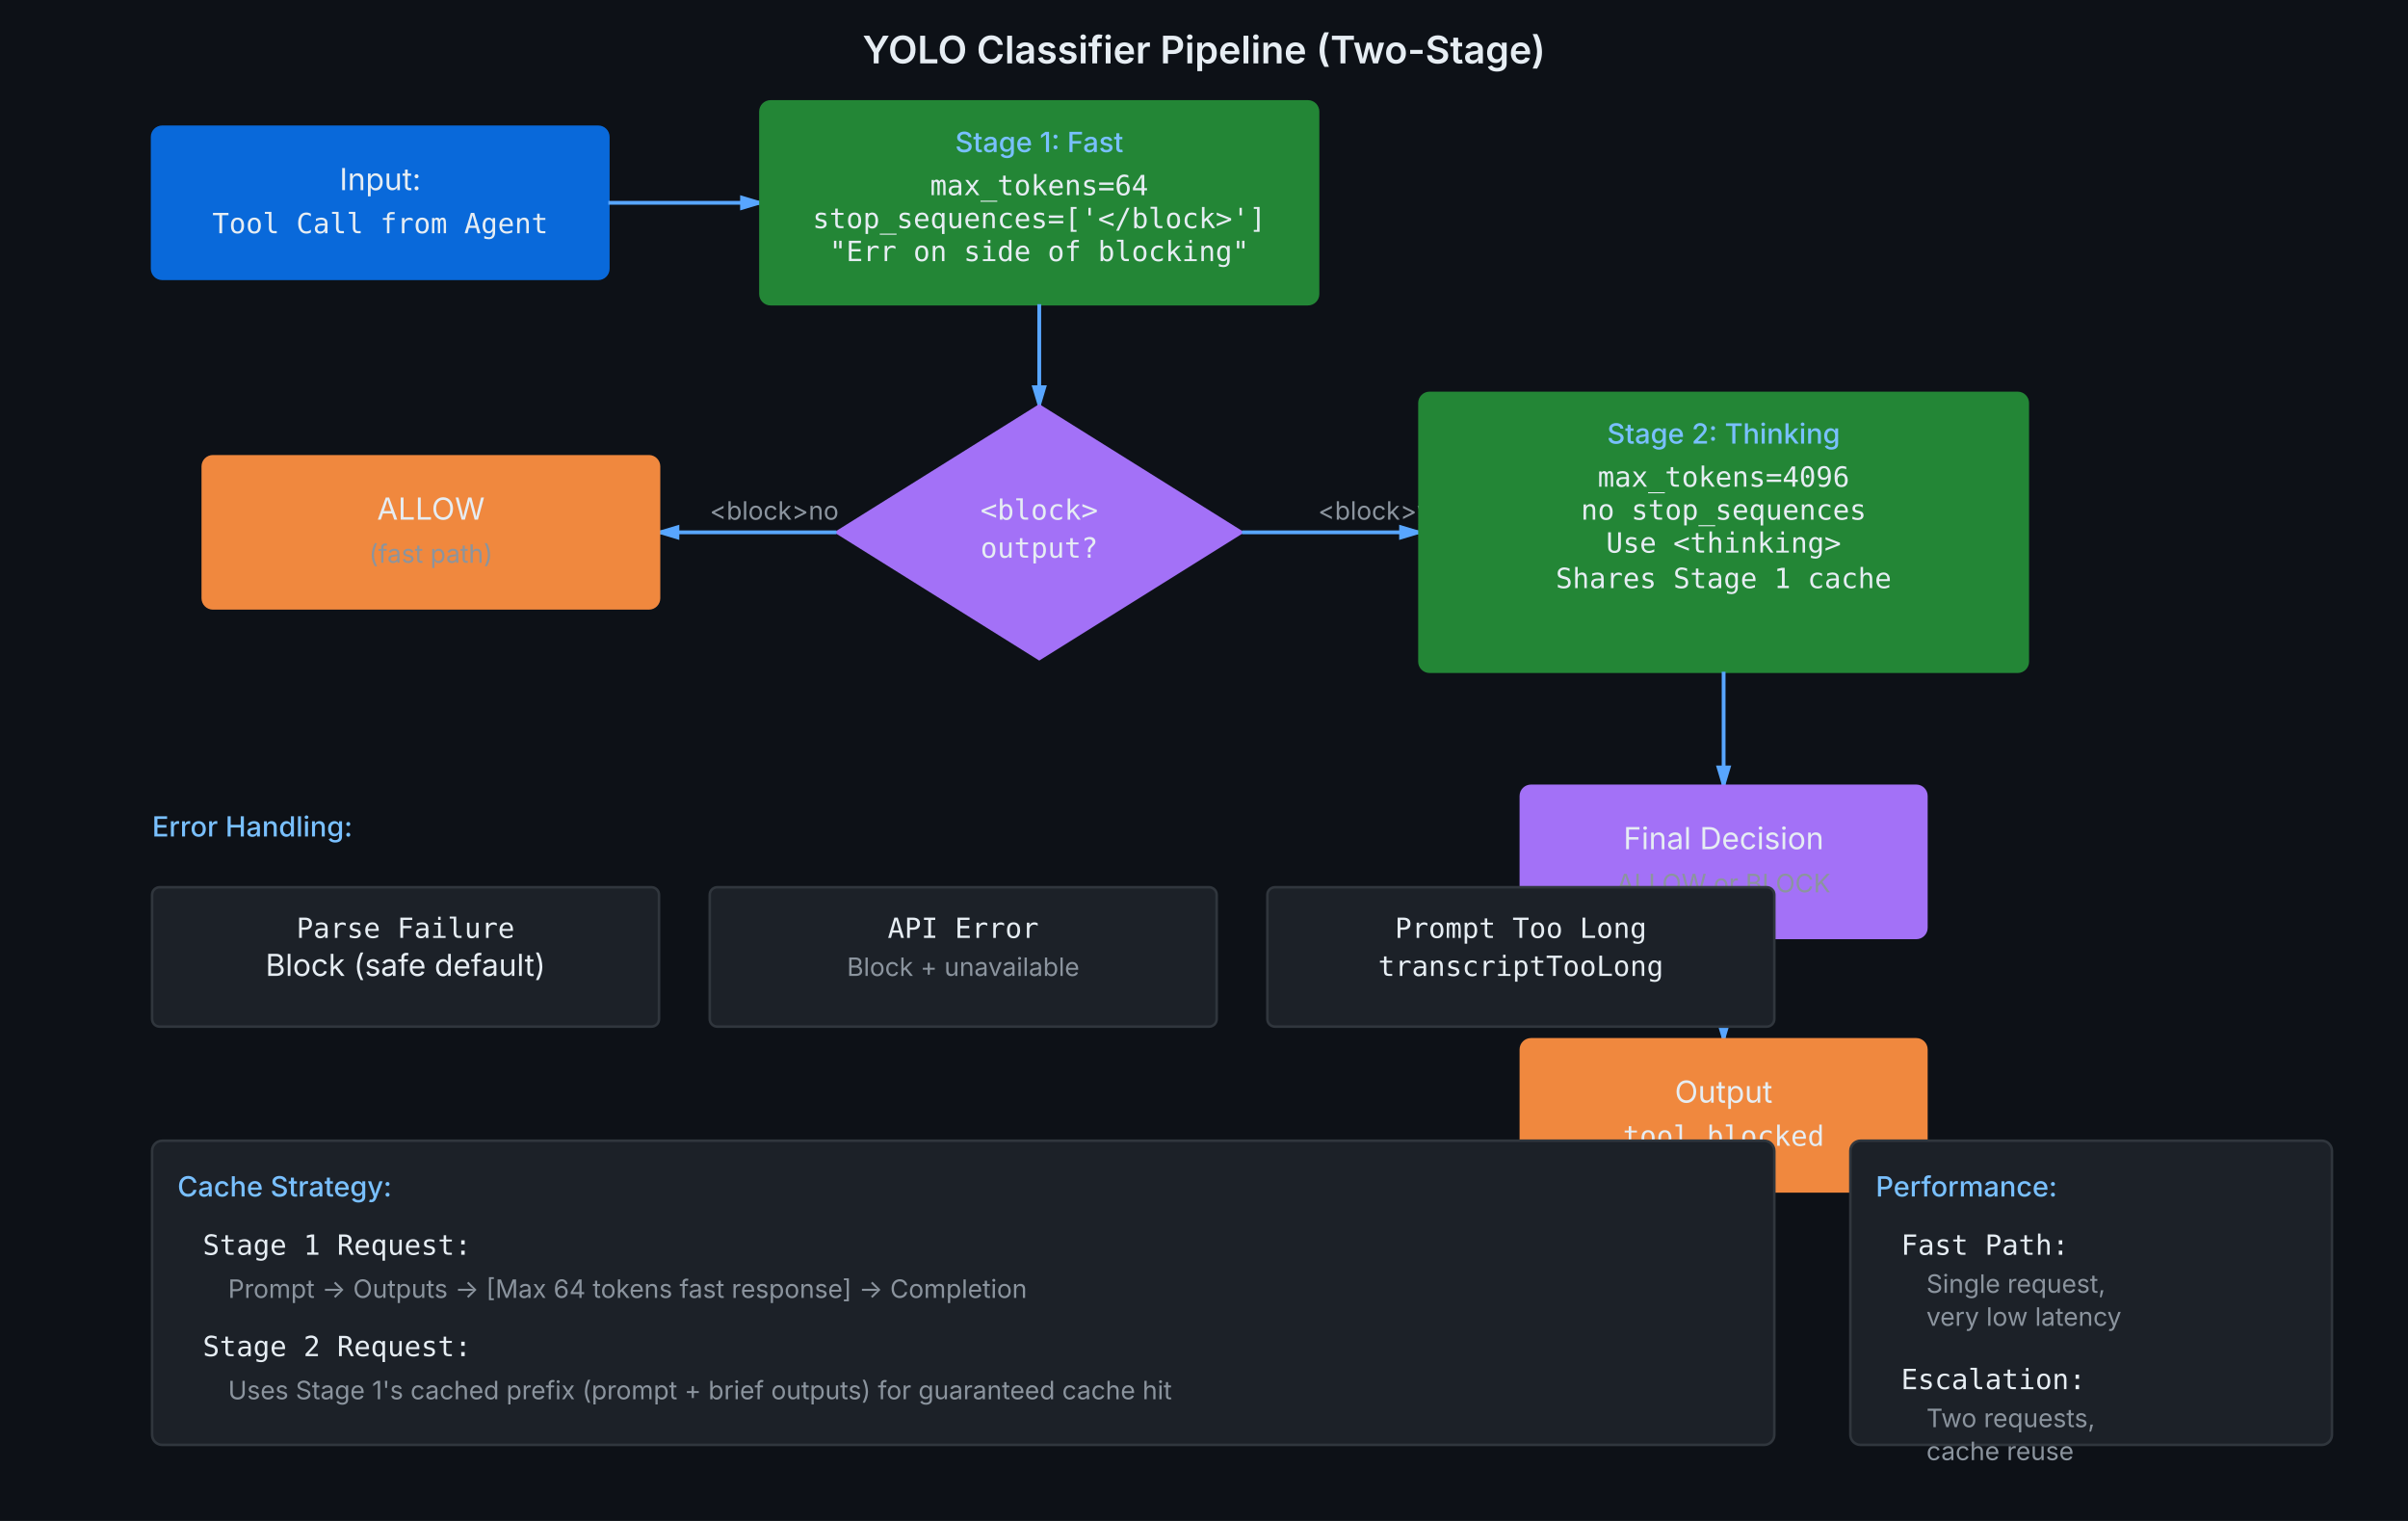
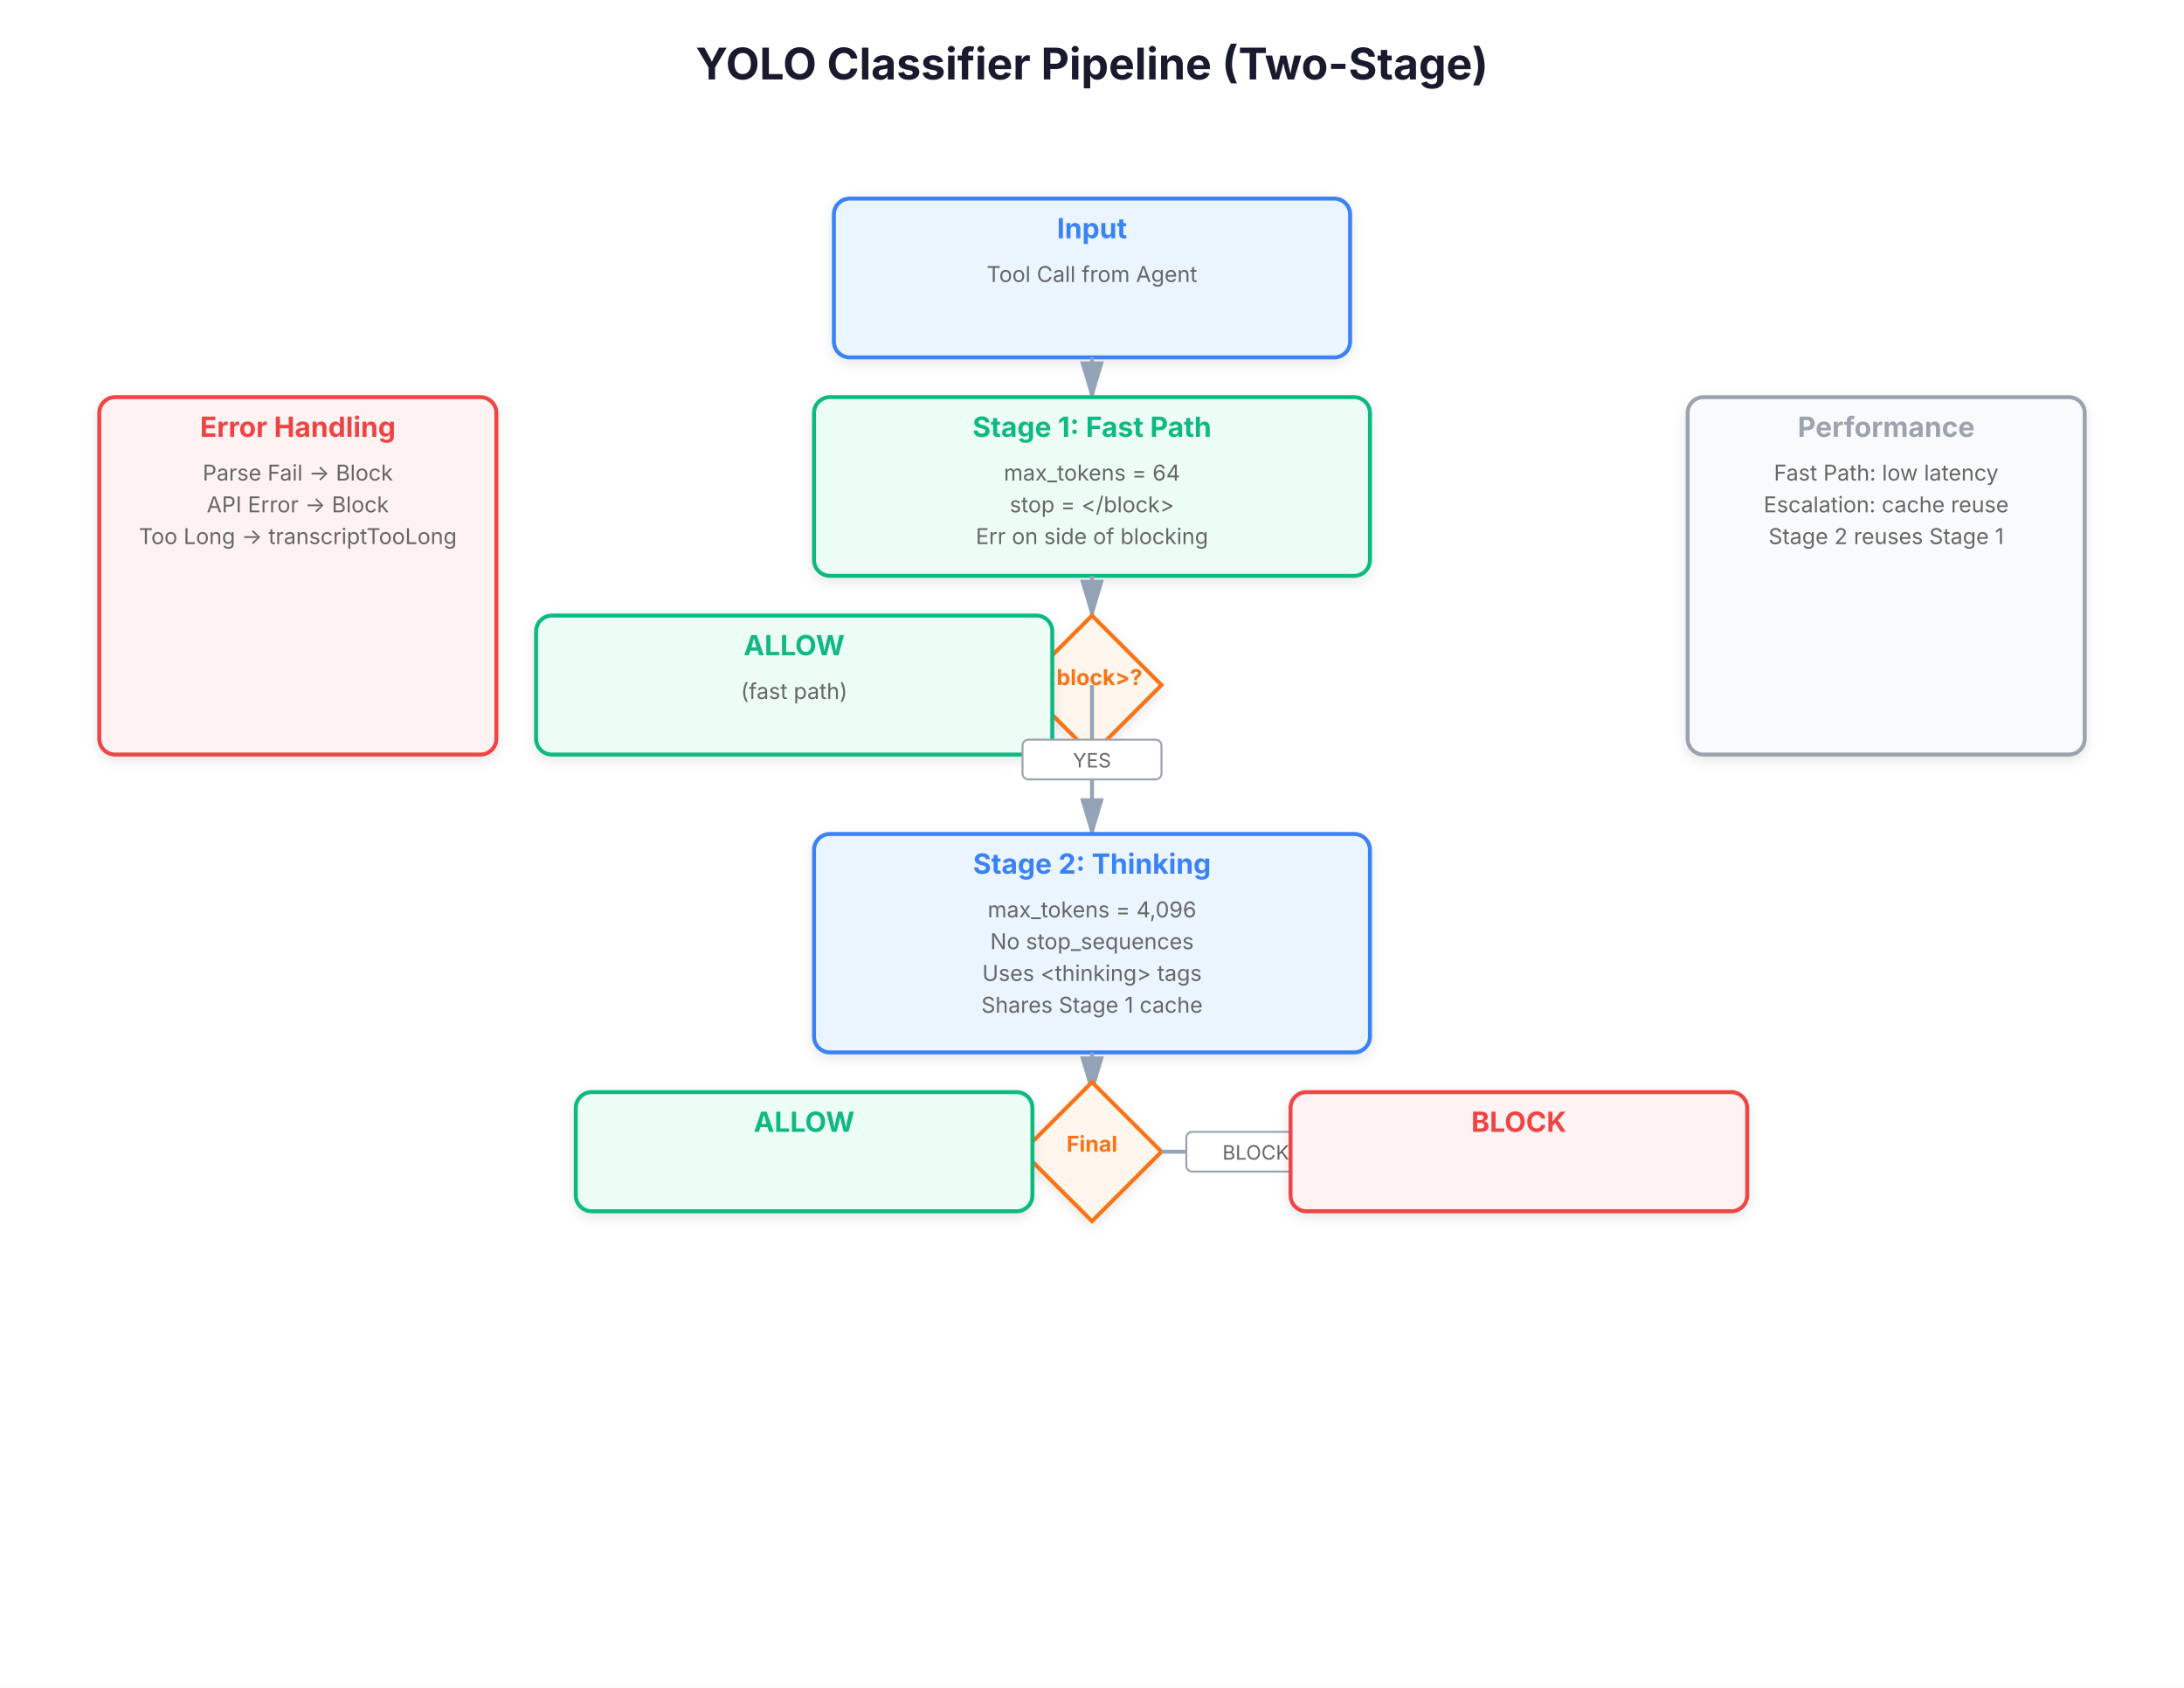
- <svg xmlns="http://www.w3.org/2000/svg" viewBox="0 0 950 600" width="950" height="600">
+ <svg xmlns="http://www.w3.org/2000/svg" viewBox="0 0 1100 850" width="1100" height="850">
  <defs>
-     
-   </defs>
-   <rect class="bg" style="fill: #0d1117;" width="950" height="600" />
-   <text x="475" y="25" class="text-title" style="fill: #e6edf3; font-family: -apple-system, BlinkMacSystemFont, 'Segoe UI', sans-serif; font-size: 15px; font-weight: 600;" text-anchor="middle">YOLO Classifier Pipeline (Two-Stage)</text>
-   <rect x="60" y="50" width="180" height="60" class="box-input" style="fill: #0969da; stroke: #0969da; stroke-width: 1;" rx="4" />
-   <text x="150" y="75" class="text-primary" style="fill: #e6edf3; font-family: -apple-system, BlinkMacSystemFont, 'Segoe UI', sans-serif; font-size: 12px;" text-anchor="middle">Input:</text>
-   <text x="150" y="92" class="text-code" style="fill: #e6edf3; font-family: 'Monaco', 'Menlo', 'Ubuntu Mono', monospace; font-size: 11px;" text-anchor="middle">Tool Call from Agent</text>
-   <path d="M 240 80 L 300 80" class="arrow" style="stroke: #58a6ff; stroke-width: 1.5; fill: none;" marker-end="url(#arrowhead)" />
-   <rect x="300" y="40" width="220" height="80" class="box-stage" style="fill: #238636; stroke: #238636; stroke-width: 1;" rx="4" />
-   <text x="410" y="60" class="text-label" style="fill: #79c0ff; font-family: -apple-system, BlinkMacSystemFont, 'Segoe UI', sans-serif; font-size: 11px; font-weight: 500;" text-anchor="middle" font-size="12">Stage 1: Fast</text>
-   <text x="410" y="77" class="text-code" style="fill: #e6edf3; font-family: 'Monaco', 'Menlo', 'Ubuntu Mono', monospace; font-size: 11px;" text-anchor="middle" font-size="10">max_tokens=64</text>
-   <text x="410" y="90" class="text-code" style="fill: #e6edf3; font-family: 'Monaco', 'Menlo', 'Ubuntu Mono', monospace; font-size: 11px;" text-anchor="middle" font-size="10">stop_sequences=['&lt;/block&gt;']</text>
-   <text x="410" y="103" class="text-code" style="fill: #e6edf3; font-family: 'Monaco', 'Menlo', 'Ubuntu Mono', monospace; font-size: 11px;" text-anchor="middle" font-size="9">"Err on side of blocking"</text>
-   <path d="M 410 120 L 410 160" class="arrow" style="stroke: #58a6ff; stroke-width: 1.5; fill: none;" marker-end="url(#arrowhead)" />
-   <polygon points="410,160 490,210 410,260 330,210" class="diamond" style="fill: #a371f7; stroke: #a371f7; stroke-width: 1;" />
-   <text x="410" y="205" class="text-code" style="fill: #e6edf3; font-family: 'Monaco', 'Menlo', 'Ubuntu Mono', monospace; font-size: 11px;" text-anchor="middle">&lt;block&gt;</text>
-   <text x="410" y="220" class="text-code" style="fill: #e6edf3; font-family: 'Monaco', 'Menlo', 'Ubuntu Mono', monospace; font-size: 11px;" text-anchor="middle">output?</text>
-   <path d="M 330 210 L 260 210" class="arrow" style="stroke: #58a6ff; stroke-width: 1.5; fill: none;" marker-end="url(#arrowhead)" />
-   <text x="280" y="205" class="text-small" style="fill: #8b949e; font-family: -apple-system, BlinkMacSystemFont, 'Segoe UI', sans-serif; font-size: 10px;">&lt;block&gt;no</text>
-   <rect x="80" y="180" width="180" height="60" class="box-output" style="fill: #f0883e; stroke: #f0883e; stroke-width: 1;" rx="4" />
-   <text x="170" y="205" class="text-primary" style="fill: #e6edf3; font-family: -apple-system, BlinkMacSystemFont, 'Segoe UI', sans-serif; font-size: 12px;" text-anchor="middle">ALLOW</text>
-   <text x="170" y="222" class="text-small" style="fill: #8b949e; font-family: -apple-system, BlinkMacSystemFont, 'Segoe UI', sans-serif; font-size: 10px;" text-anchor="middle">(fast path)</text>
-   <path d="M 490 210 L 560 210" class="arrow" style="stroke: #58a6ff; stroke-width: 1.5; fill: none;" marker-end="url(#arrowhead)" />
-   <text x="520" y="205" class="text-small" style="fill: #8b949e; font-family: -apple-system, BlinkMacSystemFont, 'Segoe UI', sans-serif; font-size: 10px;">&lt;block&gt;yes</text>
-   <rect x="560" y="155" width="240" height="110" class="box-stage" style="fill: #238636; stroke: #238636; stroke-width: 1;" rx="4" />
-   <text x="680" y="175" class="text-label" style="fill: #79c0ff; font-family: -apple-system, BlinkMacSystemFont, 'Segoe UI', sans-serif; font-size: 11px; font-weight: 500;" text-anchor="middle" font-size="12">Stage 2: Thinking</text>
-   <text x="680" y="192" class="text-code" style="fill: #e6edf3; font-family: 'Monaco', 'Menlo', 'Ubuntu Mono', monospace; font-size: 11px;" text-anchor="middle" font-size="10">max_tokens=4096</text>
-   <text x="680" y="205" class="text-code" style="fill: #e6edf3; font-family: 'Monaco', 'Menlo', 'Ubuntu Mono', monospace; font-size: 11px;" text-anchor="middle" font-size="10">no stop_sequences</text>
-   <text x="680" y="218" class="text-code" style="fill: #e6edf3; font-family: 'Monaco', 'Menlo', 'Ubuntu Mono', monospace; font-size: 11px;" text-anchor="middle" font-size="10">Use &lt;thinking&gt;</text>
-   <text x="680" y="232" class="text-code" style="fill: #e6edf3; font-family: 'Monaco', 'Menlo', 'Ubuntu Mono', monospace; font-size: 11px;" text-anchor="middle" font-size="9">Shares Stage 1 cache</text>
-   <path d="M 680 265 L 680 310" class="arrow" style="stroke: #58a6ff; stroke-width: 1.5; fill: none;" marker-end="url(#arrowhead)" />
-   <rect x="600" y="310" width="160" height="60" class="diamond" style="fill: #a371f7; stroke: #a371f7; stroke-width: 1;" rx="4" />
-   <text x="680" y="335" class="text-primary" style="fill: #e6edf3; font-family: -apple-system, BlinkMacSystemFont, 'Segoe UI', sans-serif; font-size: 12px;" text-anchor="middle">Final Decision</text>
-   <text x="680" y="352" class="text-small" style="fill: #8b949e; font-family: -apple-system, BlinkMacSystemFont, 'Segoe UI', sans-serif; font-size: 10px;" text-anchor="middle">ALLOW or BLOCK</text>
-   <path d="M 680 370 L 680 410" class="arrow" style="stroke: #58a6ff; stroke-width: 1.5; fill: none;" marker-end="url(#arrowhead)" />
-   <rect x="600" y="410" width="160" height="60" class="box-output" style="fill: #f0883e; stroke: #f0883e; stroke-width: 1;" rx="4" />
-   <text x="680" y="435" class="text-primary" style="fill: #e6edf3; font-family: -apple-system, BlinkMacSystemFont, 'Segoe UI', sans-serif; font-size: 12px;" text-anchor="middle">Output</text>
-   <text x="680" y="452" class="text-code" style="fill: #e6edf3; font-family: 'Monaco', 'Menlo', 'Ubuntu Mono', monospace; font-size: 11px;" text-anchor="middle">tool_blocked</text>
-   <text x="60" y="330" class="text-label" style="fill: #79c0ff; font-family: -apple-system, BlinkMacSystemFont, 'Segoe UI', sans-serif; font-size: 11px; font-weight: 500;" font-size="12">Error Handling:</text>
-   <rect x="60" y="350" width="200" height="55" class="box" style="fill: #1c2128; stroke: #30363d; stroke-width: 1;" rx="3" />
-   <text x="160" y="370" class="text-code" style="fill: #e6edf3; font-family: 'Monaco', 'Menlo', 'Ubuntu Mono', monospace; font-size: 11px;" text-anchor="middle">Parse Failure</text>
-   <text x="160" y="385" class="text-primary" style="fill: #e6edf3; font-family: -apple-system, BlinkMacSystemFont, 'Segoe UI', sans-serif; font-size: 12px;" text-anchor="middle">Block (safe default)</text>
-   <rect x="280" y="350" width="200" height="55" class="box" style="fill: #1c2128; stroke: #30363d; stroke-width: 1;" rx="3" />
-   <text x="380" y="370" class="text-code" style="fill: #e6edf3; font-family: 'Monaco', 'Menlo', 'Ubuntu Mono', monospace; font-size: 11px;" text-anchor="middle">API Error</text>
-   <text x="380" y="385" class="text-small" style="fill: #8b949e; font-family: -apple-system, BlinkMacSystemFont, 'Segoe UI', sans-serif; font-size: 10px;" text-anchor="middle">Block + unavailable</text>
-   <rect x="500" y="350" width="200" height="55" class="box" style="fill: #1c2128; stroke: #30363d; stroke-width: 1;" rx="3" />
-   <text x="600" y="370" class="text-code" style="fill: #e6edf3; font-family: 'Monaco', 'Menlo', 'Ubuntu Mono', monospace; font-size: 11px;" text-anchor="middle">Prompt Too Long</text>
-   <text x="600" y="385" class="text-code" style="fill: #e6edf3; font-family: 'Monaco', 'Menlo', 'Ubuntu Mono', monospace; font-size: 11px;" text-anchor="middle">transcriptTooLong</text>
-   <rect x="60" y="450" width="640" height="120" class="box" style="fill: #1c2128; stroke: #30363d; stroke-width: 1;" rx="4" stroke="#238636" stroke-width="2" />
-   <text x="70" y="472" class="text-label" style="fill: #79c0ff; font-family: -apple-system, BlinkMacSystemFont, 'Segoe UI', sans-serif; font-size: 11px; font-weight: 500;">Cache Strategy:</text>
-   <text x="80" y="495" class="text-code" style="fill: #e6edf3; font-family: 'Monaco', 'Menlo', 'Ubuntu Mono', monospace; font-size: 11px;">Stage 1 Request:</text>
-   <text x="90" y="512" class="text-small" style="fill: #8b949e; font-family: -apple-system, BlinkMacSystemFont, 'Segoe UI', sans-serif; font-size: 10px;">Prompt → Outputs → [Max 64 tokens fast response] → Completion</text>
-   <text x="80" y="535" class="text-code" style="fill: #e6edf3; font-family: 'Monaco', 'Menlo', 'Ubuntu Mono', monospace; font-size: 11px;">Stage 2 Request:</text>
-   <text x="90" y="552" class="text-small" style="fill: #8b949e; font-family: -apple-system, BlinkMacSystemFont, 'Segoe UI', sans-serif; font-size: 10px;">Uses Stage 1's cached prefix (prompt + brief outputs) for guaranteed cache hit</text>
-   <rect x="730" y="450" width="190" height="120" class="box" style="fill: #1c2128; stroke: #30363d; stroke-width: 1;" rx="4" stroke="#238636" stroke-width="2" />
-   <text x="740" y="472" class="text-label" style="fill: #79c0ff; font-family: -apple-system, BlinkMacSystemFont, 'Segoe UI', sans-serif; font-size: 11px; font-weight: 500;">Performance:</text>
-   <text x="750" y="495" class="text-code" style="fill: #e6edf3; font-family: 'Monaco', 'Menlo', 'Ubuntu Mono', monospace; font-size: 11px;" font-size="10">Fast Path:</text>
-   <text x="760" y="510" class="text-small" style="fill: #8b949e; font-family: -apple-system, BlinkMacSystemFont, 'Segoe UI', sans-serif; font-size: 10px;" font-size="10">Single request,</text>
-   <text x="760" y="523" class="text-small" style="fill: #8b949e; font-family: -apple-system, BlinkMacSystemFont, 'Segoe UI', sans-serif; font-size: 10px;" font-size="10">very low latency</text>
-   <text x="750" y="548" class="text-code" style="fill: #e6edf3; font-family: 'Monaco', 'Menlo', 'Ubuntu Mono', monospace; font-size: 11px;" font-size="10">Escalation:</text>
-   <text x="760" y="563" class="text-small" style="fill: #8b949e; font-family: -apple-system, BlinkMacSystemFont, 'Segoe UI', sans-serif; font-size: 10px;" font-size="10">Two requests,</text>
-   <text x="760" y="576" class="text-small" style="fill: #8b949e; font-family: -apple-system, BlinkMacSystemFont, 'Segoe UI', sans-serif; font-size: 10px;" font-size="10">cache reuse</text>
-   <defs>
-     <marker id="arrowhead" markerWidth="10" markerHeight="10" refX="8" refY="3" orient="auto" markerUnits="userSpaceOnUse">
-       <polygon points="0 0, 10 3, 0 6" class="arrow-head" style="fill: #58a6ff;" />
+     <filter id="dropshadow" x="-50%" y="-50%" width="200%" height="200%">
+       <feDropShadow dx="0" dy="2" stdDeviation="3" flood-opacity="0.1" />
+     </filter>
+     <marker id="arrowhead" markerWidth="10" markerHeight="10" refX="9" refY="3" orient="auto">
+       <polygon points="0 0, 10 3, 0 6" fill="#94A3B8" />
    </marker>
  </defs>
+   <rect width="100%" height="100%" fill="#ffffff" />
+   <text x="550" y="40" font-family="Inter, system-ui, sans-serif" font-size="22" font-weight="bold" fill="#1a1a2e" text-anchor="middle">YOLO Classifier Pipeline (Two-Stage)</text>
+   <rect x="420" y="100" width="260" height="80" fill="#EBF5FF" stroke="#3B82F6" stroke-width="2" rx="8" filter="url(#dropshadow)" />
+   <text x="550.0" y="120" font-family="Inter, system-ui, sans-serif" font-size="14" font-weight="bold" fill="#3B82F6" text-anchor="middle">Input</text>
+   <text x="550.0" y="142" font-family="Inter, system-ui, sans-serif" font-size="11" font-weight="normal" fill="#666666" text-anchor="middle">Tool Call from Agent</text>
+   <line x1="550" y1="180" x2="550" y2="200" stroke="#94A3B8" stroke-width="2" marker-end="url(#arrowhead)" />
+   <rect x="410" y="200" width="280" height="90" fill="#ECFDF5" stroke="#10B981" stroke-width="2" rx="8" filter="url(#dropshadow)" />
+   <text x="550.0" y="220" font-family="Inter, system-ui, sans-serif" font-size="14" font-weight="bold" fill="#10B981" text-anchor="middle">Stage 1: Fast Path</text>
+   <text x="550.0" y="242" font-family="Inter, system-ui, sans-serif" font-size="11" font-weight="normal" fill="#666666" text-anchor="middle">max_tokens = 64</text>
+   <text x="550.0" y="258" font-family="Inter, system-ui, sans-serif" font-size="11" font-weight="normal" fill="#666666" text-anchor="middle">stop = &lt;/block&gt;</text>
+   <text x="550.0" y="274" font-family="Inter, system-ui, sans-serif" font-size="11" font-weight="normal" fill="#666666" text-anchor="middle">Err on side of blocking</text>
+   <line x1="550" y1="290" x2="550" y2="310" stroke="#94A3B8" stroke-width="2" marker-end="url(#arrowhead)" />
+   <polygon points="550,310 585,345 550,380 515,345" fill="#FFF7ED" stroke="#F97316" stroke-width="2" filter="url(#dropshadow)" />
+   <text x="550" y="345" font-family="Inter, system-ui, sans-serif" font-size="11" font-weight="bold" fill="#F97316" text-anchor="middle">&lt;block&gt;?</text>
+   <line x1="515" y1="345" x2="400" y2="345" stroke="#94A3B8" stroke-width="2" marker-end="url(#arrowhead)" />
+   <rect x="422.5" y="335.0" width="70" height="20" fill="#ffffff" stroke="#9CA3AF" stroke-width="1" rx="3" />
+   <text x="457.5" y="349.0" font-family="Inter, system-ui, sans-serif" font-size="10" font-weight="normal" fill="#666666" text-anchor="middle">NO</text>
+   <rect x="270" y="310" width="260" height="70" fill="#ECFDF5" stroke="#10B981" stroke-width="2" rx="8" filter="url(#dropshadow)" />
+   <text x="400.0" y="330" font-family="Inter, system-ui, sans-serif" font-size="14" font-weight="bold" fill="#10B981" text-anchor="middle">ALLOW</text>
+   <text x="400.0" y="352" font-family="Inter, system-ui, sans-serif" font-size="11" font-weight="normal" fill="#666666" text-anchor="middle">(fast path)</text>
+   <line x1="550" y1="345" x2="550" y2="420" stroke="#94A3B8" stroke-width="2" marker-end="url(#arrowhead)" />
+   <rect x="515.0" y="372.5" width="70" height="20" fill="#ffffff" stroke="#9CA3AF" stroke-width="1" rx="3" />
+   <text x="550.0" y="386.5" font-family="Inter, system-ui, sans-serif" font-size="10" font-weight="normal" fill="#666666" text-anchor="middle">YES</text>
+   <rect x="410" y="420" width="280" height="110" fill="#EBF5FF" stroke="#3B82F6" stroke-width="2" rx="8" filter="url(#dropshadow)" />
+   <text x="550.0" y="440" font-family="Inter, system-ui, sans-serif" font-size="14" font-weight="bold" fill="#3B82F6" text-anchor="middle">Stage 2: Thinking</text>
+   <text x="550.0" y="462" font-family="Inter, system-ui, sans-serif" font-size="11" font-weight="normal" fill="#666666" text-anchor="middle">max_tokens = 4,096</text>
+   <text x="550.0" y="478" font-family="Inter, system-ui, sans-serif" font-size="11" font-weight="normal" fill="#666666" text-anchor="middle">No stop_sequences</text>
+   <text x="550.0" y="494" font-family="Inter, system-ui, sans-serif" font-size="11" font-weight="normal" fill="#666666" text-anchor="middle">Uses &lt;thinking&gt; tags</text>
+   <text x="550.0" y="510" font-family="Inter, system-ui, sans-serif" font-size="11" font-weight="normal" fill="#666666" text-anchor="middle">Shares Stage 1 cache</text>
+   <line x1="550" y1="530" x2="550" y2="550" stroke="#94A3B8" stroke-width="2" marker-end="url(#arrowhead)" />
+   <polygon points="550,545 585,580 550,615 515,580" fill="#FFF7ED" stroke="#F97316" stroke-width="2" filter="url(#dropshadow)" />
+   <text x="550" y="580" font-family="Inter, system-ui, sans-serif" font-size="11" font-weight="bold" fill="#F97316" text-anchor="middle">Final</text>
+   <line x1="515" y1="580" x2="420" y2="580" stroke="#94A3B8" stroke-width="2" marker-end="url(#arrowhead)" />
+   <rect x="432.5" y="570.0" width="70" height="20" fill="#ffffff" stroke="#9CA3AF" stroke-width="1" rx="3" />
+   <text x="467.5" y="584.0" font-family="Inter, system-ui, sans-serif" font-size="10" font-weight="normal" fill="#666666" text-anchor="middle">ALLOW</text>
+   <rect x="290" y="550" width="230" height="60" fill="#ECFDF5" stroke="#10B981" stroke-width="2" rx="8" filter="url(#dropshadow)" />
+   <text x="405.0" y="570" font-family="Inter, system-ui, sans-serif" font-size="14" font-weight="bold" fill="#10B981" text-anchor="middle">ALLOW</text>
+   <line x1="585" y1="580" x2="680" y2="580" stroke="#94A3B8" stroke-width="2" marker-end="url(#arrowhead)" />
+   <rect x="597.5" y="570.0" width="70" height="20" fill="#ffffff" stroke="#9CA3AF" stroke-width="1" rx="3" />
+   <text x="632.5" y="584.0" font-family="Inter, system-ui, sans-serif" font-size="10" font-weight="normal" fill="#666666" text-anchor="middle">BLOCK</text>
+   <rect x="650" y="550" width="230" height="60" fill="#FEF2F2" stroke="#EF4444" stroke-width="2" rx="8" filter="url(#dropshadow)" />
+   <text x="765.0" y="570" font-family="Inter, system-ui, sans-serif" font-size="14" font-weight="bold" fill="#EF4444" text-anchor="middle">BLOCK</text>
+   <rect x="50" y="200" width="200" height="180" fill="#FEF2F2" stroke="#EF4444" stroke-width="2" rx="8" filter="url(#dropshadow)" />
+   <text x="150.0" y="220" font-family="Inter, system-ui, sans-serif" font-size="14" font-weight="bold" fill="#EF4444" text-anchor="middle">Error Handling</text>
+   <text x="150.0" y="242" font-family="Inter, system-ui, sans-serif" font-size="11" font-weight="normal" fill="#666666" text-anchor="middle">Parse Fail -&gt; Block</text>
+   <text x="150.0" y="258" font-family="Inter, system-ui, sans-serif" font-size="11" font-weight="normal" fill="#666666" text-anchor="middle">API Error -&gt; Block</text>
+   <text x="150.0" y="274" font-family="Inter, system-ui, sans-serif" font-size="11" font-weight="normal" fill="#666666" text-anchor="middle">Too Long -&gt; transcriptTooLong</text>
+   <rect x="850" y="200" width="200" height="180" fill="#F9FAFB" stroke="#9CA3AF" stroke-width="2" rx="8" filter="url(#dropshadow)" />
+   <text x="950.0" y="220" font-family="Inter, system-ui, sans-serif" font-size="14" font-weight="bold" fill="#9CA3AF" text-anchor="middle">Performance</text>
+   <text x="950.0" y="242" font-family="Inter, system-ui, sans-serif" font-size="11" font-weight="normal" fill="#666666" text-anchor="middle">Fast Path: low latency</text>
+   <text x="950.0" y="258" font-family="Inter, system-ui, sans-serif" font-size="11" font-weight="normal" fill="#666666" text-anchor="middle">Escalation: cache reuse</text>
+   <text x="950.0" y="274" font-family="Inter, system-ui, sans-serif" font-size="11" font-weight="normal" fill="#666666" text-anchor="middle">Stage 2 reuses Stage 1</text>
</svg>
